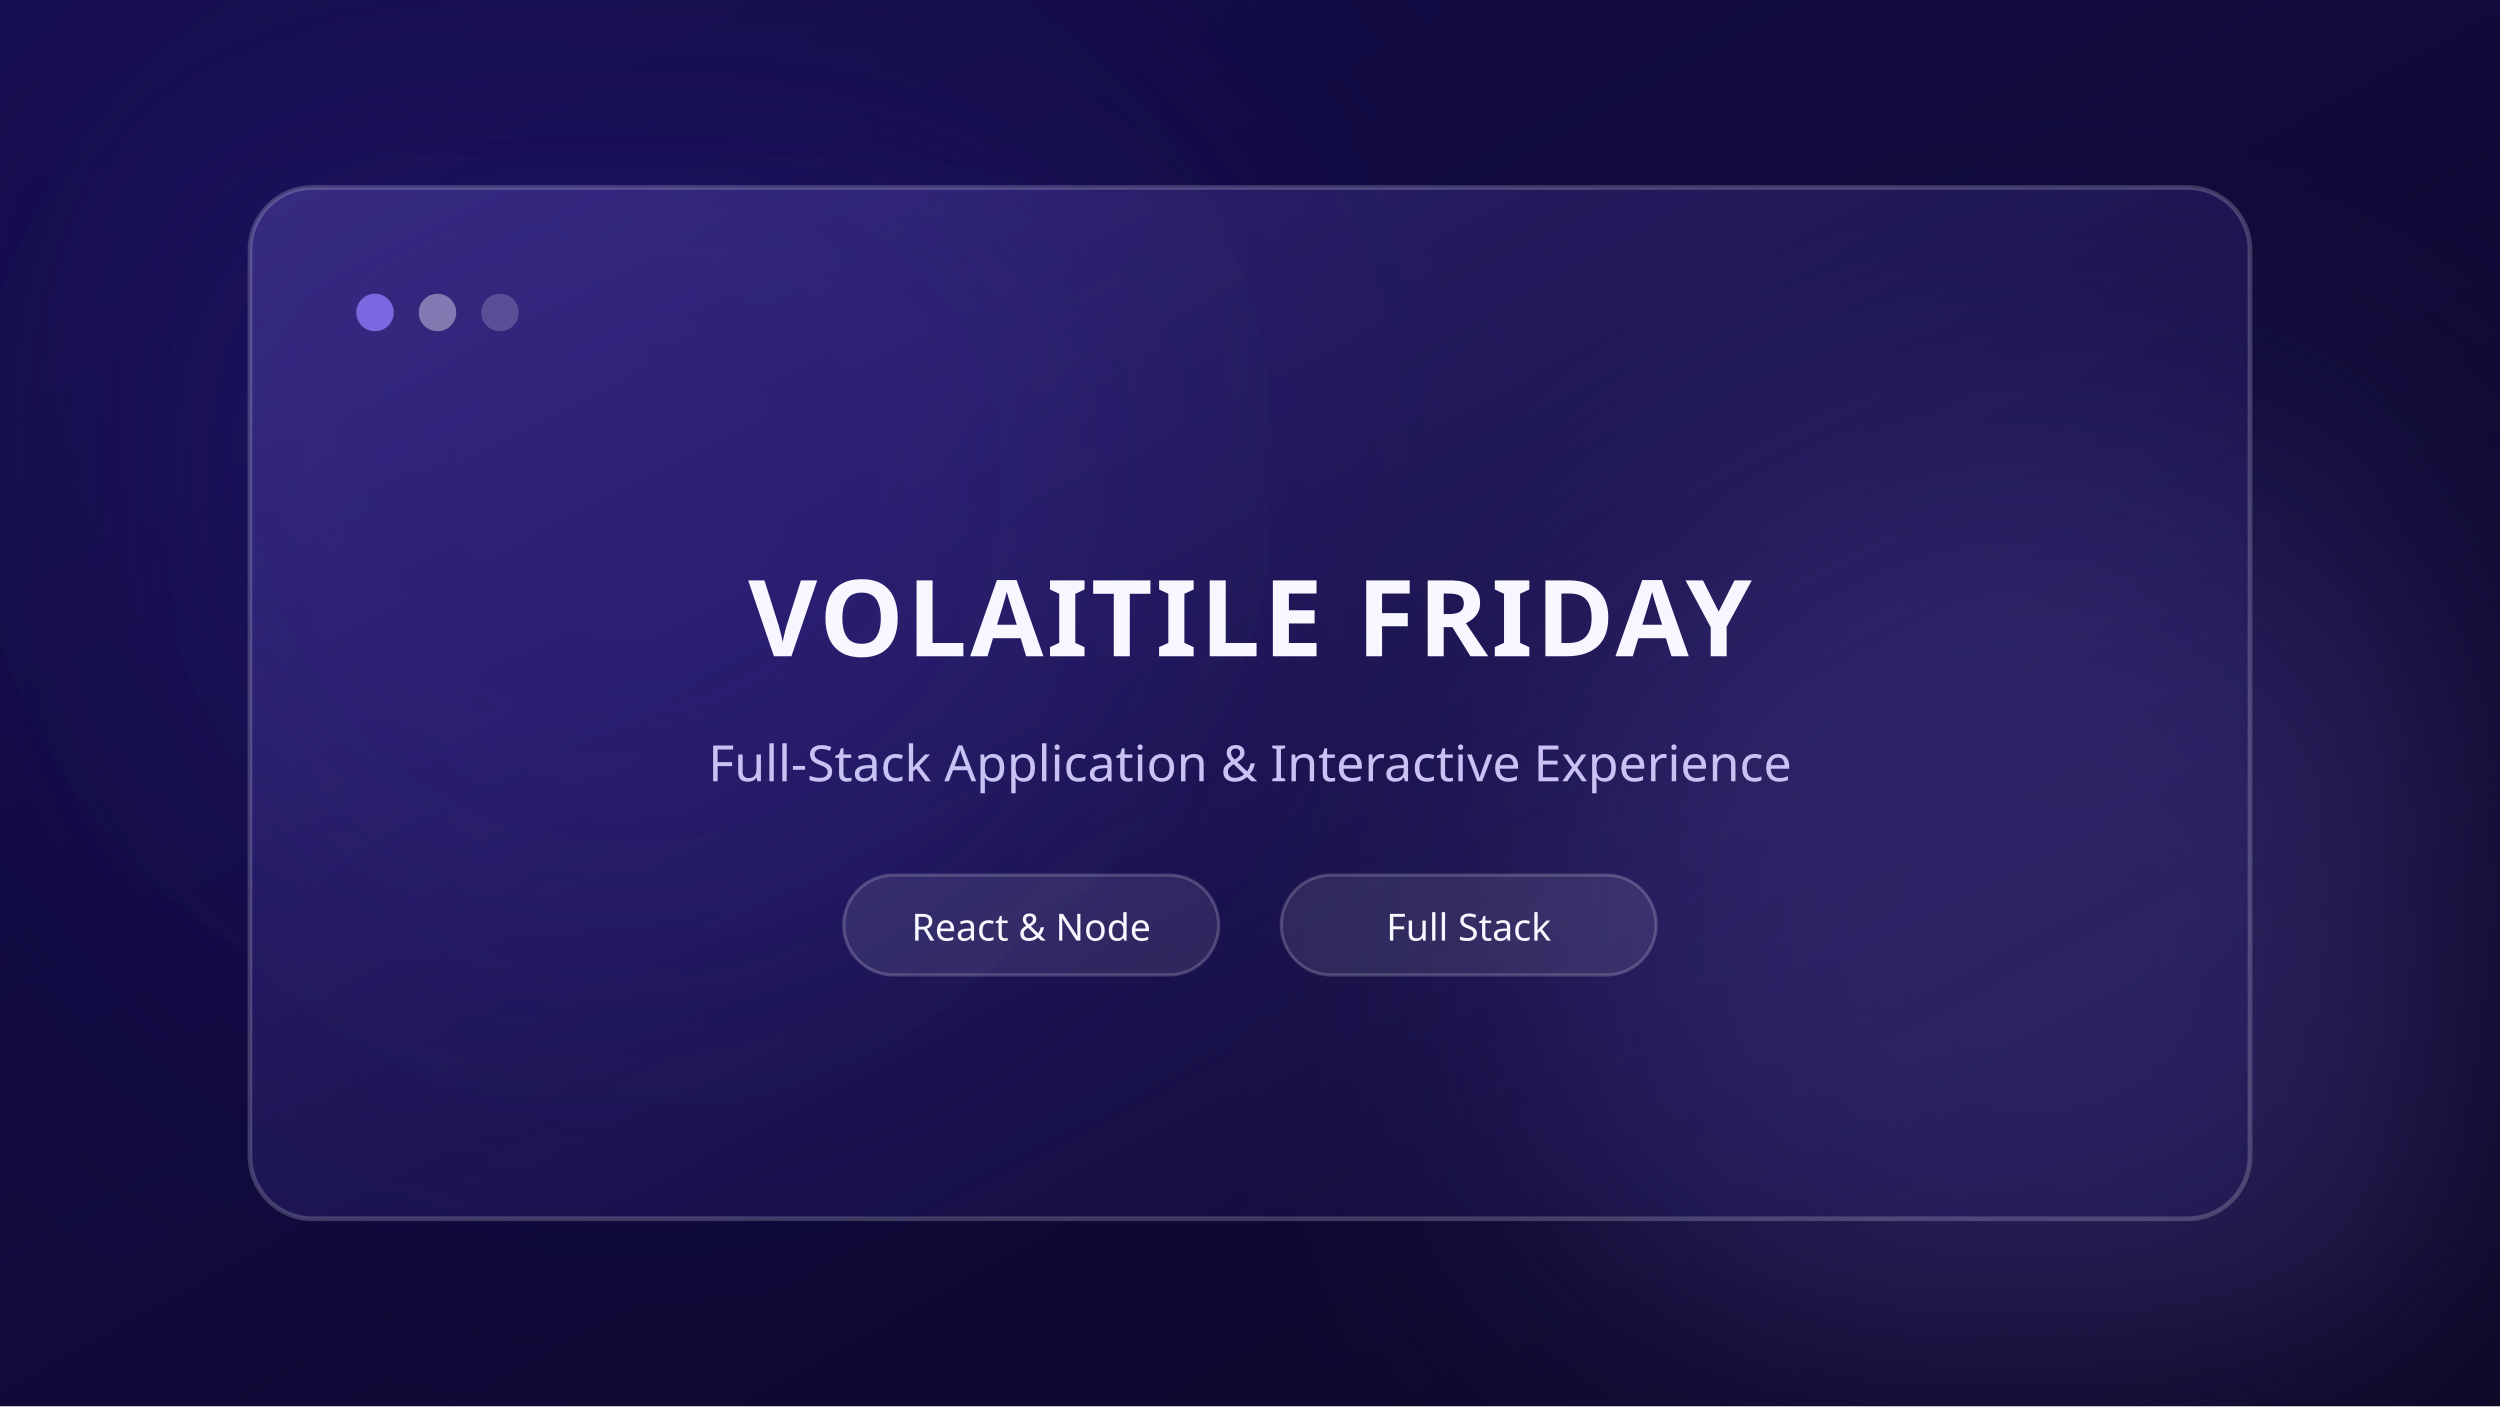
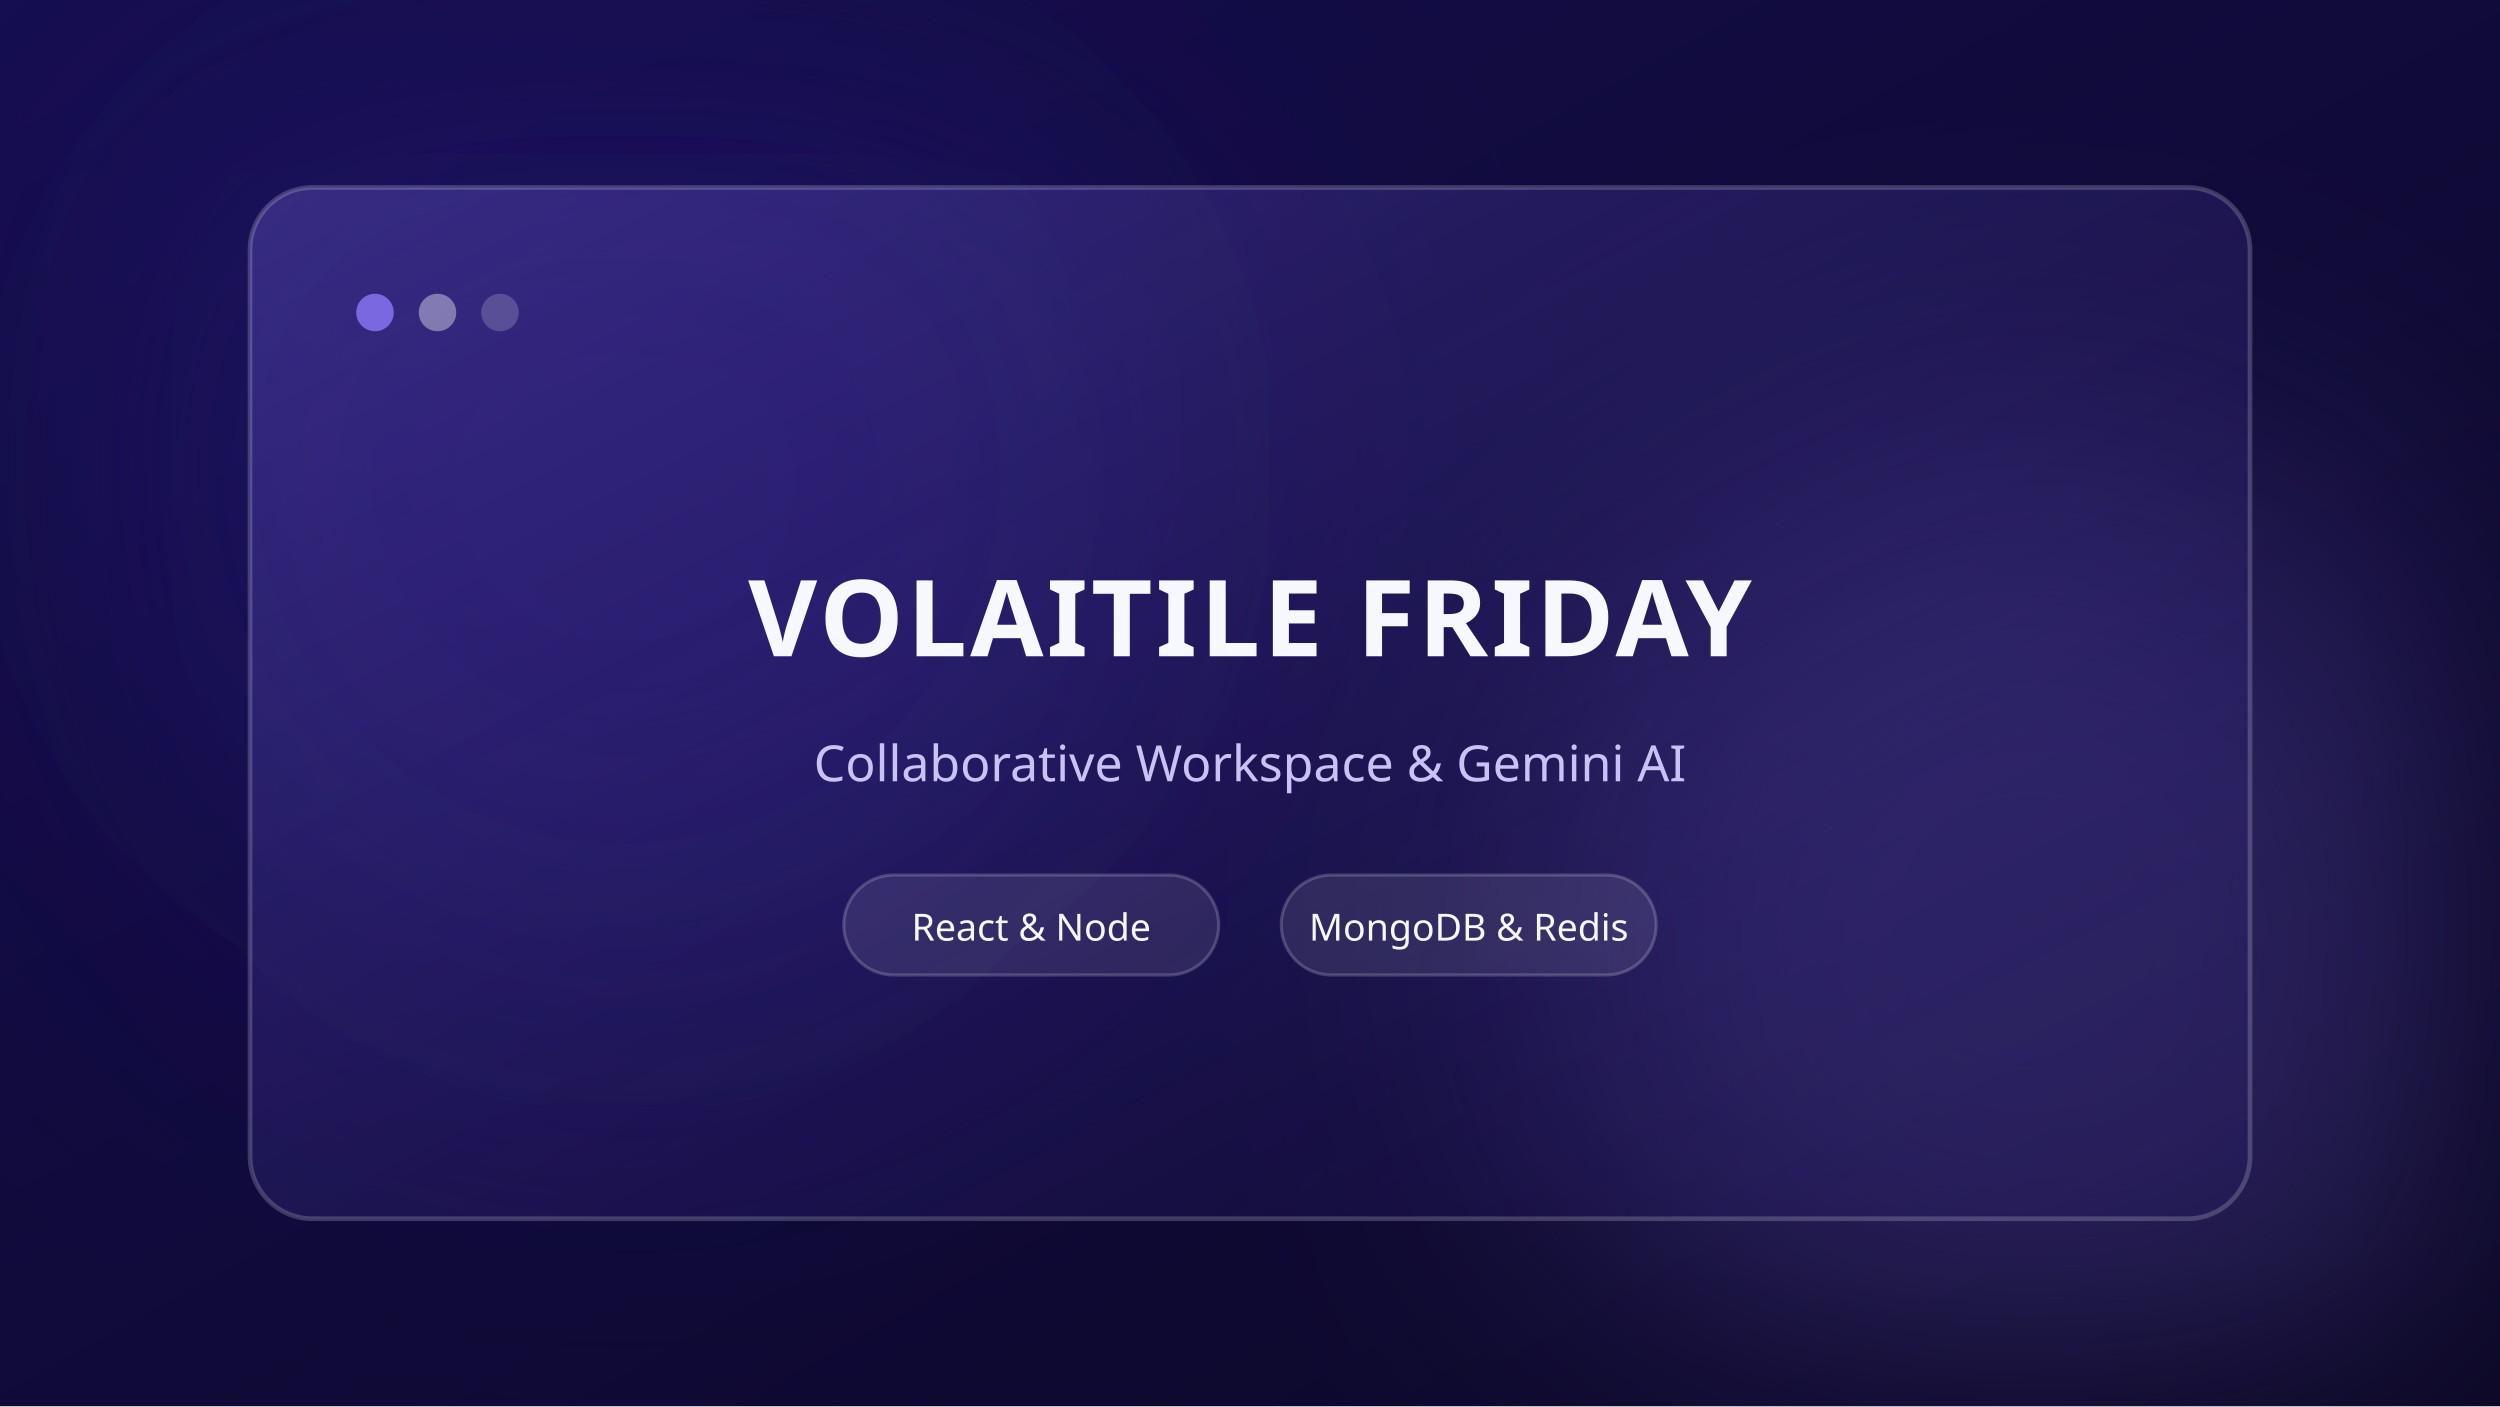
<svg xmlns="http://www.w3.org/2000/svg" viewBox="0 0 800 450" width="100%" height="100%">
  <defs>
    <linearGradient id="bgGrad" x1="0%" y1="0%" x2="100%" y2="100%">
      <stop offset="0%" stop-color="#150E4F" />
      <stop offset="100%" stop-color="#0B0724" />
    </linearGradient>
    <linearGradient id="cardGrad" x1="0%" y1="0%" x2="100%" y2="100%">
      <stop offset="0%" stop-color="#7A68E0" stop-opacity="0.3" />
      <stop offset="100%" stop-color="#27187E" stop-opacity="0.1" />
    </linearGradient>
  </defs>
  <rect width="800" height="450" fill="url(#bgGrad)" />
  <circle cx="200" cy="150" r="180" fill="#27187E" opacity="0.4" filter="blur(60px)" />
  <circle cx="650" cy="300" r="160" fill="#7A68E0" opacity="0.25" filter="blur(50px)" />
  <rect x="80" y="60" width="640" height="330" rx="20" fill="url(#cardGrad)" stroke="#F7F7FF" stroke-opacity="0.2" stroke-width="1.5" />
  <circle cx="120" cy="100" r="6" fill="#7A68E0" />
  <circle cx="140" cy="100" r="6" fill="#F7F7FF" opacity="0.4" />
  <circle cx="160" cy="100" r="6" fill="#F7F7FF" opacity="0.2" />
  <text x="400" y="210" fill="#F7F7FF" font-family="system-ui, sans-serif" font-weight="700" font-size="34" text-anchor="middle" letter-spacing="1">VOLAITILE FRIDAY</text>
-   <text x="400" y="250" fill="#C9C2F5" font-family="system-ui, sans-serif" font-weight="400" font-size="16" text-anchor="middle">Full-Stack Application &amp; Interactive Experience</text>
+   <text x="400" y="250" fill="#C9C2F5" font-family="system-ui, sans-serif" font-weight="400" font-size="16" text-anchor="middle">Collaborative Workspace &amp; Gemini AI</text>
  <rect x="270" y="280" width="120" height="32" rx="16" fill="#F7F7FF" fill-opacity="0.1" stroke="#F7F7FF" stroke-opacity="0.2" />
  <text x="330" y="301" fill="#F7F7FF" font-family="system-ui, sans-serif" font-size="12" text-anchor="middle">React &amp; Node</text>
  <rect x="410" y="280" width="120" height="32" rx="16" fill="#F7F7FF" fill-opacity="0.1" stroke="#F7F7FF" stroke-opacity="0.2" />
-   <text x="470" y="301" fill="#F7F7FF" font-family="system-ui, sans-serif" font-size="12" text-anchor="middle">Full Stack</text>
+   <text x="470" y="301" fill="#F7F7FF" font-family="system-ui, sans-serif" font-size="12" text-anchor="middle">MongoDB &amp; Redis</text>
</svg>
